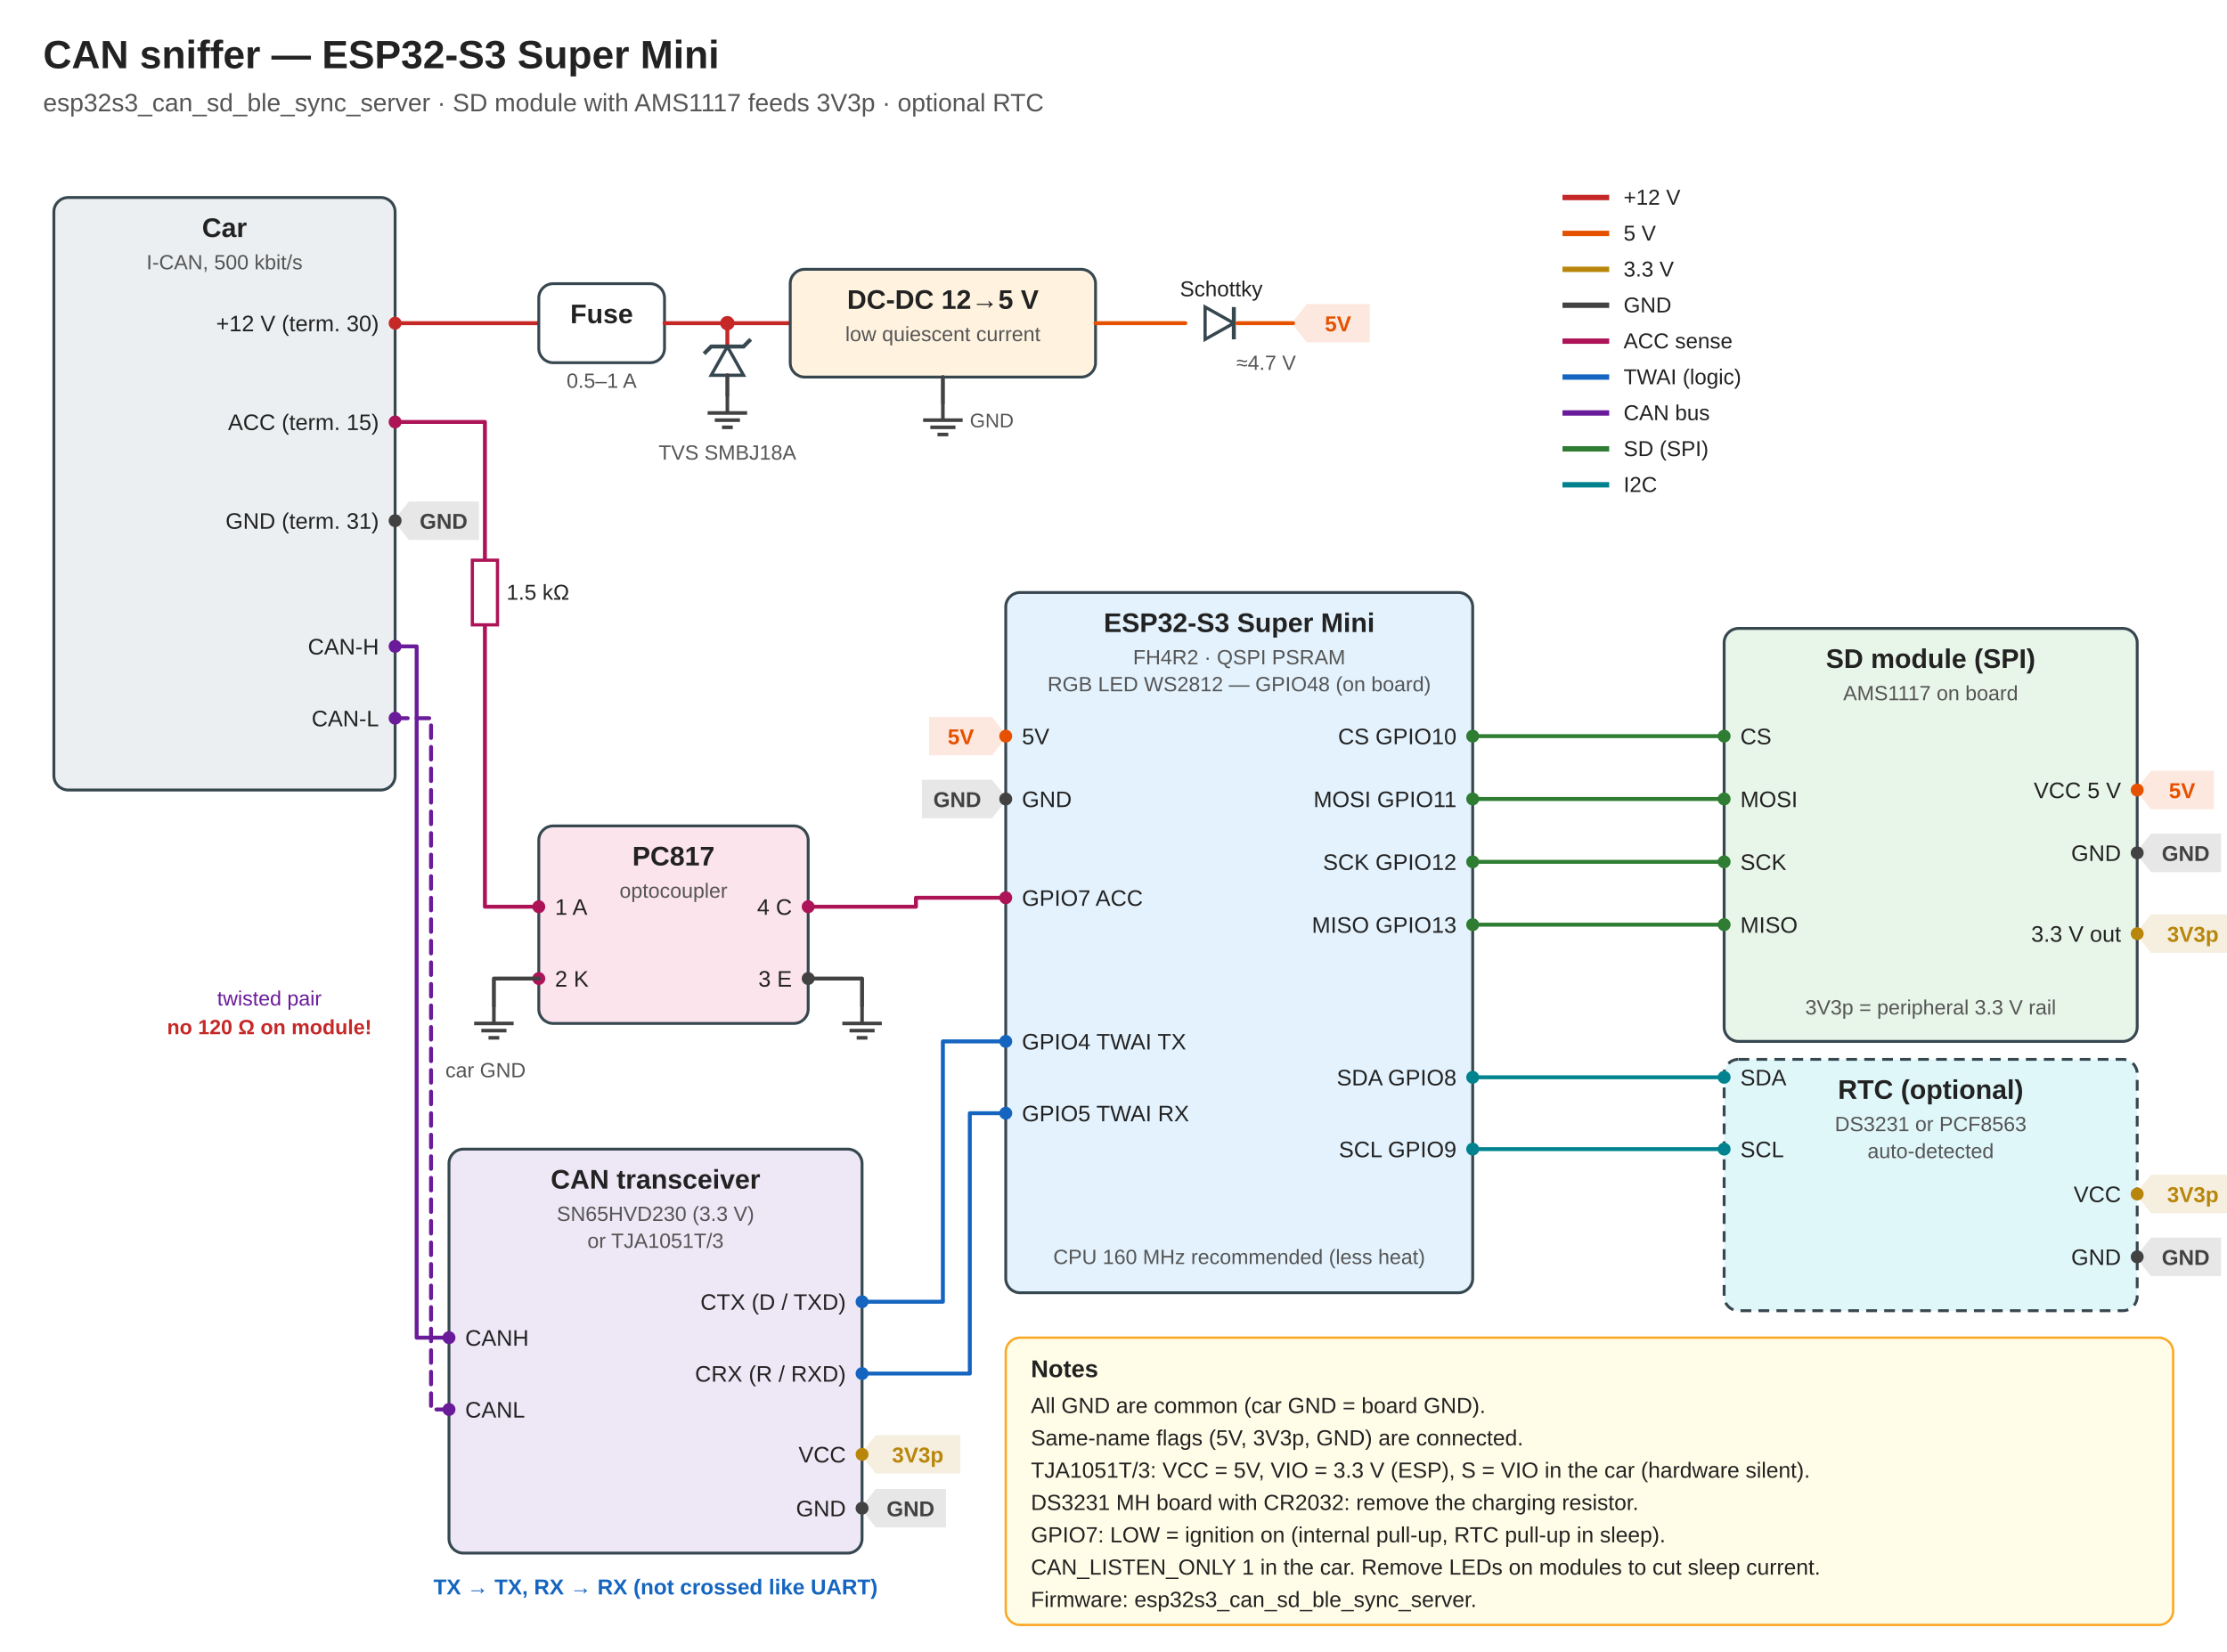
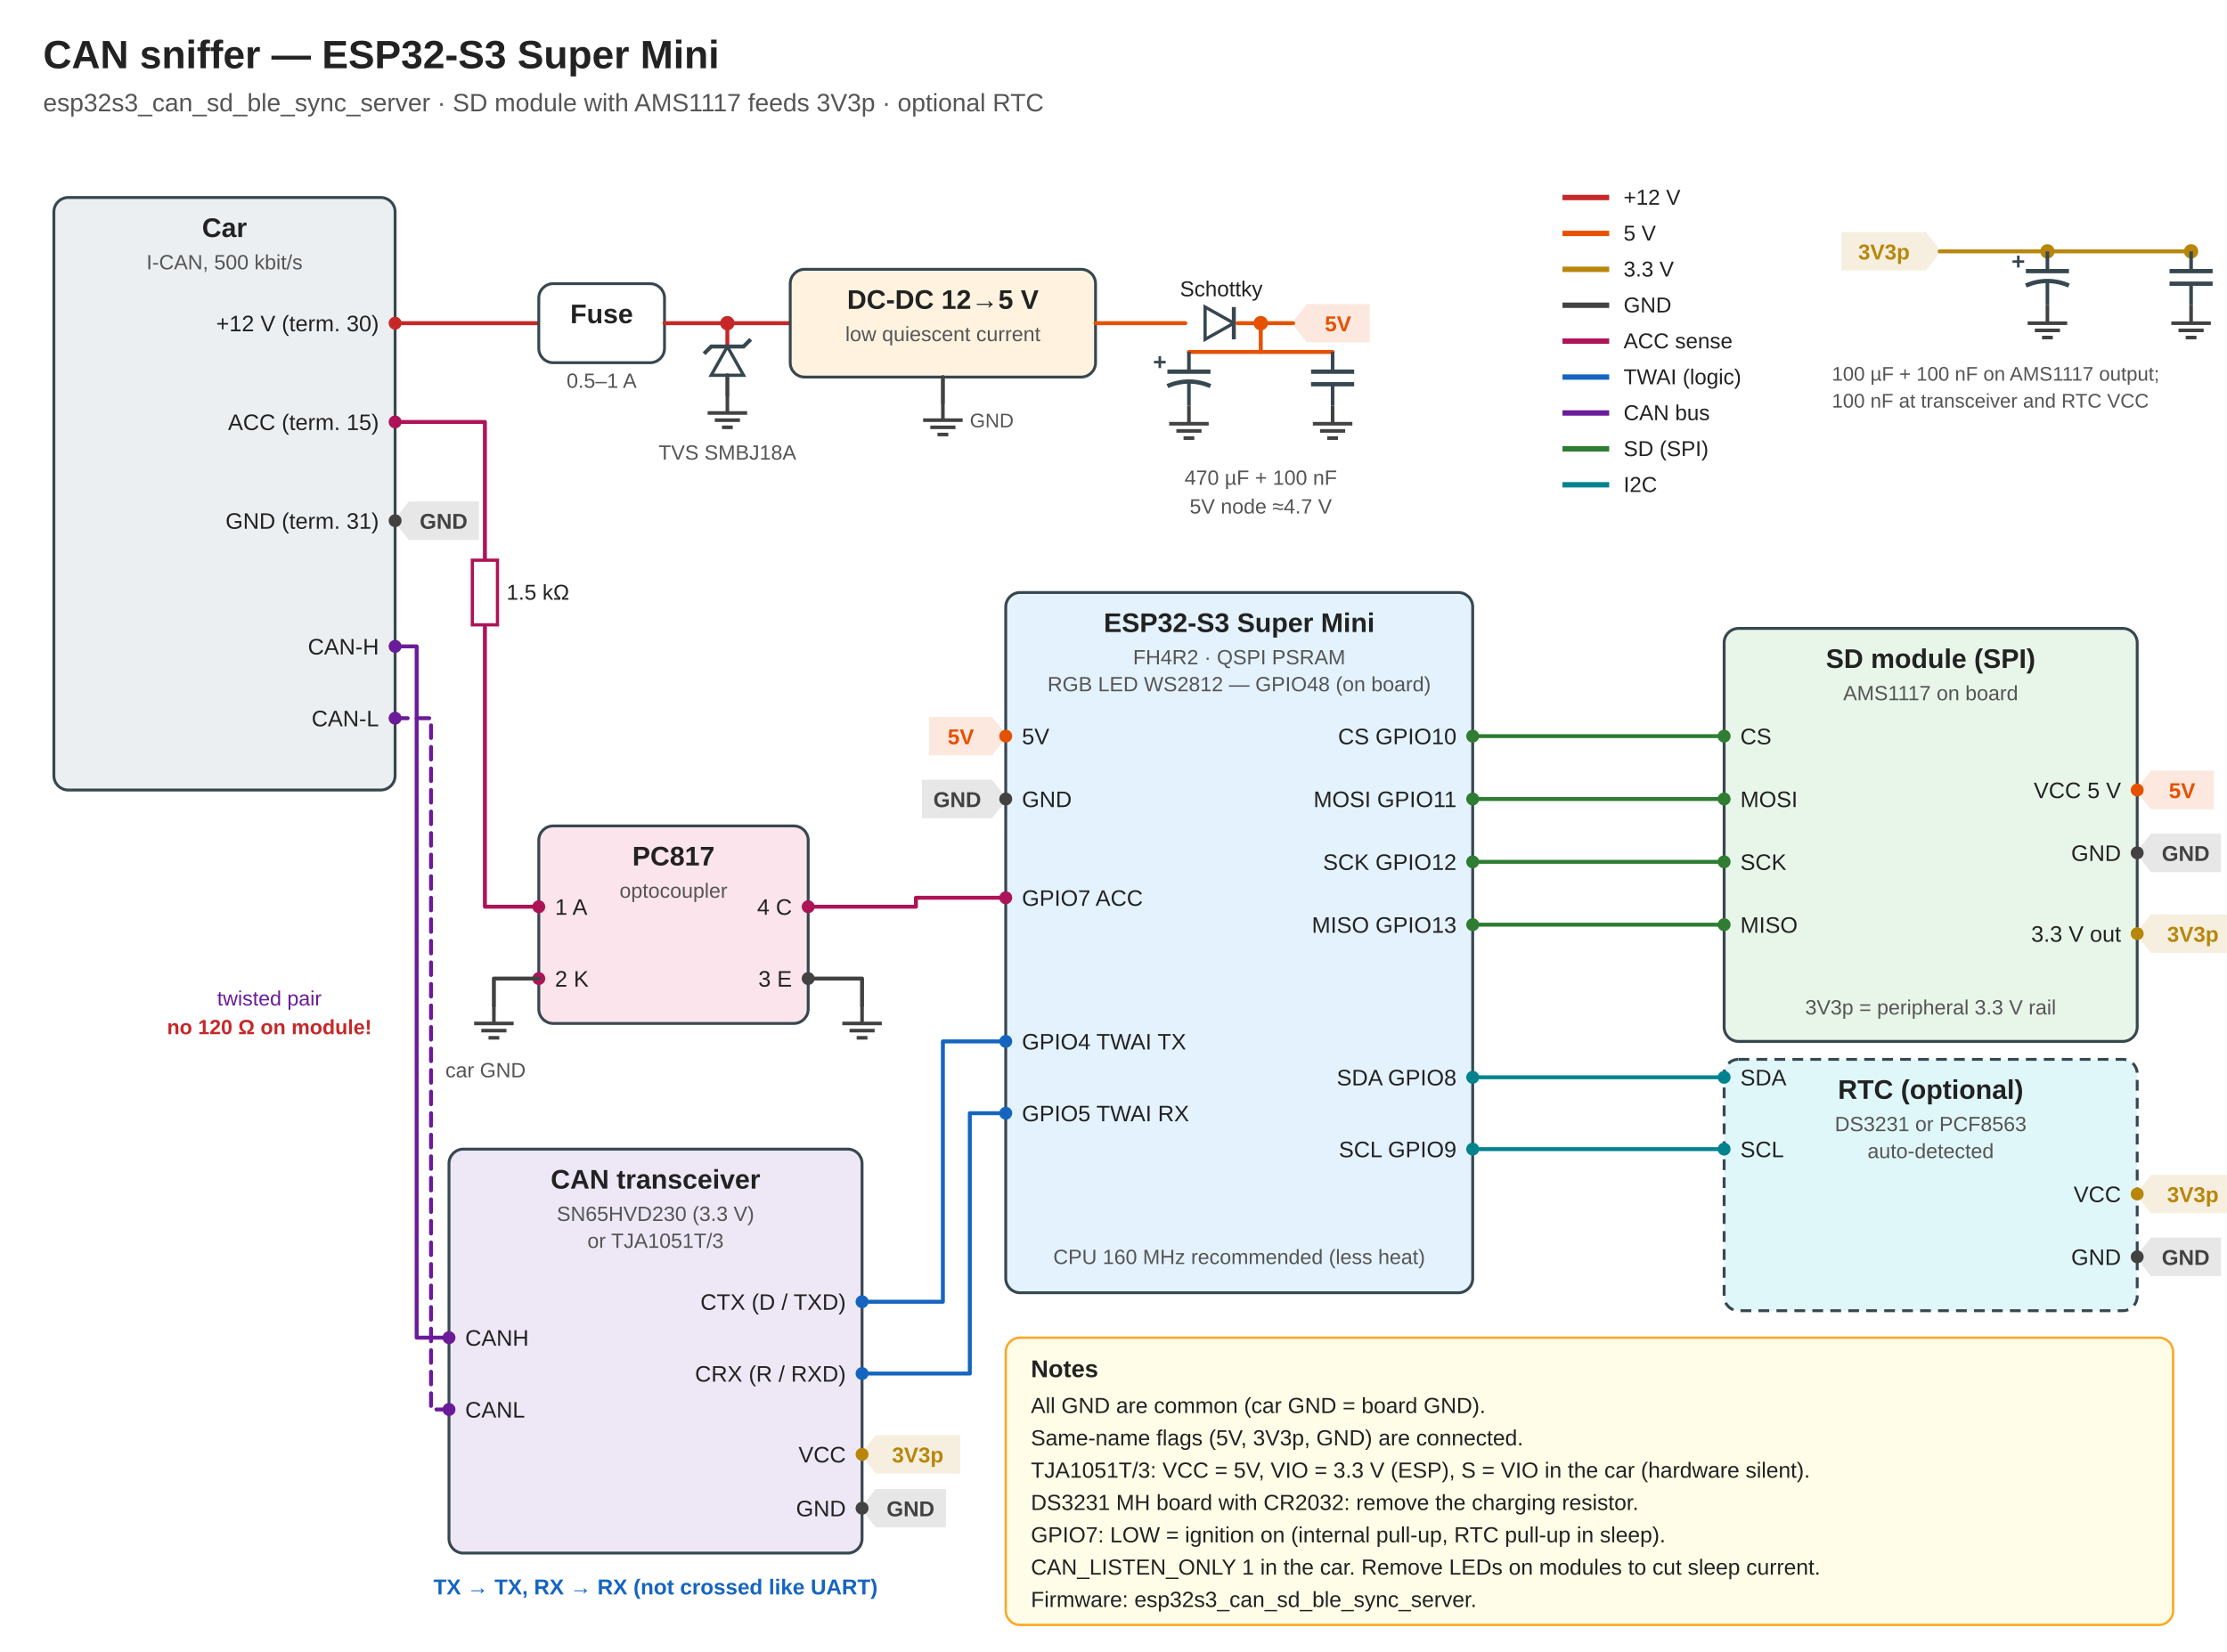
<svg xmlns="http://www.w3.org/2000/svg" width="1240" height="920" viewBox="0 0 1240 920">
  <rect x="0" y="0" width="1240" height="920" fill="#ffffff" />
  <text x="24" y="38" font-family="Segoe UI, Arial, sans-serif" font-size="22" fill="#222" text-anchor="start" font-weight="bold">CAN sniffer — ESP32-S3 Super Mini</text>
  <text x="24" y="62" font-family="Segoe UI, Arial, sans-serif" font-size="14" fill="#555" text-anchor="start" font-weight="normal">esp32s3_can_sd_ble_sync_server · SD module with AMS1117 feeds 3V3p · optional RTC</text>
  <rect x="30" y="110" width="190" height="330" rx="8" fill="#eceff1" stroke="#37474f" stroke-width="1.6" />
  <text x="125.0" y="132" font-family="Segoe UI, Arial, sans-serif" font-size="15" fill="#222" text-anchor="middle" font-weight="bold">Car</text>
  <text x="125.0" y="150" font-family="Segoe UI, Arial, sans-serif" font-size="11.5" fill="#555" text-anchor="middle" font-weight="normal">I-CAN, 500 kbit/s</text>
  <circle cx="220" cy="180" r="3.6" fill="#c62828" />
  <text x="211" y="184.5" font-family="Segoe UI, Arial, sans-serif" font-size="12.5" fill="#222" text-anchor="end" font-weight="normal">+12 V (term. 30)</text>
  <circle cx="220" cy="235" r="3.6" fill="#ad1457" />
  <text x="211" y="239.5" font-family="Segoe UI, Arial, sans-serif" font-size="12.5" fill="#222" text-anchor="end" font-weight="normal">ACC (term. 15)</text>
  <circle cx="220" cy="290" r="3.6" fill="#424242" />
  <text x="211" y="294.5" font-family="Segoe UI, Arial, sans-serif" font-size="12.5" fill="#222" text-anchor="end" font-weight="normal">GND (term. 31)</text>
  <circle cx="220" cy="360" r="3.6" fill="#6a1b9a" />
  <text x="211" y="364.5" font-family="Segoe UI, Arial, sans-serif" font-size="12.5" fill="#222" text-anchor="end" font-weight="normal">CAN-H</text>
  <circle cx="220" cy="400" r="3.6" fill="#6a1b9a" />
  <text x="211" y="404.5" font-family="Segoe UI, Arial, sans-serif" font-size="12.5" fill="#222" text-anchor="end" font-weight="normal">CAN-L</text>
  <polygon points="220,290 228,280 266,280 266,300 228,300" fill="#424242" opacity="0.13" stroke="#424242" stroke-width="1.4" />
  <text x="247.0" y="294.5" font-family="Segoe UI, Arial, sans-serif" font-size="12" fill="#424242" text-anchor="middle" font-weight="bold">GND</text>
  <polyline points="220,180 300,180" fill="none" stroke="#c62828" stroke-width="2.2" stroke-linejoin="round" stroke-linecap="round" />
  <rect x="300" y="158" width="70" height="44" rx="8" fill="#fff" stroke="#37474f" stroke-width="1.6" />
  <text x="335.0" y="180" font-family="Segoe UI, Arial, sans-serif" font-size="15" fill="#222" text-anchor="middle" font-weight="bold">Fuse</text>
  <text x="335" y="216" font-family="Segoe UI, Arial, sans-serif" font-size="11.5" fill="#555" text-anchor="middle" font-weight="normal">0.5–1 A</text>
  <polyline points="370,180 440,180" fill="none" stroke="#c62828" stroke-width="2.2" stroke-linejoin="round" stroke-linecap="round" />
  <circle cx="405" cy="180" r="4" fill="#c62828" />
  <polyline points="405,180 405,192" fill="none" stroke="#c62828" stroke-width="2.2" stroke-linejoin="round" stroke-linecap="round" />
  <polygon points="396,209 414,209 405,193" fill="#fff" stroke="#37474f" stroke-width="1.8" />
  <polyline points="392,197 396,193 414,193 418,189" fill="none" stroke="#37474f" stroke-width="2.2" />
  <polyline points="405,209 405,220" fill="none" stroke="#424242" stroke-width="2.2" stroke-linejoin="round" stroke-linecap="round" />
  <line x1="405" y1="220" x2="405" y2="230" stroke="#424242" stroke-width="2" />
  <line x1="394" y1="230" x2="416" y2="230" stroke="#424242" stroke-width="2" />
  <line x1="398" y1="234" x2="412" y2="234" stroke="#424242" stroke-width="2" />
  <line x1="402" y1="238" x2="408" y2="238" stroke="#424242" stroke-width="2" />
  <text x="405" y="256" font-family="Segoe UI, Arial, sans-serif" font-size="11.5" fill="#555" text-anchor="middle" font-weight="normal">TVS SMBJ18A</text>
  <rect x="440" y="150" width="170" height="60" rx="8" fill="#fff3e0" stroke="#37474f" stroke-width="1.6" />
  <text x="525.0" y="172" font-family="Segoe UI, Arial, sans-serif" font-size="15" fill="#222" text-anchor="middle" font-weight="bold">DC-DC 12→5 V</text>
  <text x="525.0" y="190" font-family="Segoe UI, Arial, sans-serif" font-size="11.5" fill="#555" text-anchor="middle" font-weight="normal">low quiescent current</text>
  <polyline points="525,210 525,224" fill="none" stroke="#424242" stroke-width="2.2" stroke-linejoin="round" stroke-linecap="round" />
  <line x1="525" y1="224" x2="525" y2="234" stroke="#424242" stroke-width="2" />
  <line x1="514" y1="234" x2="536" y2="234" stroke="#424242" stroke-width="2" />
  <line x1="518" y1="238" x2="532" y2="238" stroke="#424242" stroke-width="2" />
  <line x1="522" y1="242" x2="528" y2="242" stroke="#424242" stroke-width="2" />
  <text x="540" y="238" font-family="Segoe UI, Arial, sans-serif" font-size="11" fill="#555" text-anchor="start" font-weight="normal">GND</text>
  <polyline points="610,180 660,180" fill="none" stroke="#e65100" stroke-width="2.2" stroke-linejoin="round" stroke-linecap="round" />
  <polygon points="671,171 671,189 687,180" fill="#fff" stroke="#37474f" stroke-width="1.8" />
  <line x1="687" y1="171" x2="687" y2="189" stroke="#37474f" stroke-width="2.2" />
  <text x="680" y="165" font-family="Segoe UI, Arial, sans-serif" font-size="12" fill="#222" text-anchor="middle" font-weight="normal">Schottky</text>
  <polyline points="689,180 720,180" fill="none" stroke="#e65100" stroke-width="2.2" stroke-linejoin="round" stroke-linecap="round" />
-   <text x="705" y="206" font-family="Segoe UI, Arial, sans-serif" font-size="11.5" fill="#555" text-anchor="middle" font-weight="normal">≈4.7 V</text>
+   <text x="702" y="286" font-family="Segoe UI, Arial, sans-serif" font-size="11.5" fill="#555" text-anchor="middle" font-weight="normal">5V node ≈4.7 V</text>
+   <circle cx="702" cy="180" r="4" fill="#e65100" />
+   <polyline points="702,180 702,196 662,196" fill="none" stroke="#e65100" stroke-width="2.2" stroke-linejoin="round" stroke-linecap="round" />
+   <polyline points="702,196 742,196" fill="none" stroke="#e65100" stroke-width="2.2" stroke-linejoin="round" stroke-linecap="round" />
+   <line x1="662" y1="196" x2="662" y2="207" stroke="#37474f" stroke-width="2" />
+   <line x1="650" y1="207" x2="674" y2="207" stroke="#37474f" stroke-width="2.4" />
+   <path d="M 650 215 Q 662 210 674 215" fill="none" stroke="#37474f" stroke-width="2.4" />
+   <line x1="662" y1="213" x2="662" y2="226" stroke="#37474f" stroke-width="2" />
+   <text x="680" y="216" font-family="Segoe UI, Arial, sans-serif" font-size="12" fill="#222" text-anchor="start" font-weight="normal" />
+   <text x="642" y="206" font-family="Segoe UI, Arial, sans-serif" font-size="13" fill="#37474f" text-anchor="start" font-weight="bold">+</text>
+   <line x1="742" y1="196" x2="742" y2="207" stroke="#37474f" stroke-width="2" />
+   <line x1="730" y1="207" x2="754" y2="207" stroke="#37474f" stroke-width="2.4" />
+   <line x1="730" y1="214" x2="754" y2="214" stroke="#37474f" stroke-width="2.4" />
+   <line x1="742" y1="214" x2="742" y2="226" stroke="#37474f" stroke-width="2" />
+   <line x1="662" y1="226" x2="662" y2="236" stroke="#424242" stroke-width="2" />
+   <line x1="651" y1="236" x2="673" y2="236" stroke="#424242" stroke-width="2" />
+   <line x1="655" y1="240" x2="669" y2="240" stroke="#424242" stroke-width="2" />
+   <line x1="659" y1="244" x2="665" y2="244" stroke="#424242" stroke-width="2" />
+   <line x1="742" y1="226" x2="742" y2="236" stroke="#424242" stroke-width="2" />
+   <line x1="731" y1="236" x2="753" y2="236" stroke="#424242" stroke-width="2" />
+   <line x1="735" y1="240" x2="749" y2="240" stroke="#424242" stroke-width="2" />
+   <line x1="739" y1="244" x2="745" y2="244" stroke="#424242" stroke-width="2" />
+   <text x="702" y="270" font-family="Segoe UI, Arial, sans-serif" font-size="11.5" fill="#555" text-anchor="middle" font-weight="normal">470 µF + 100 nF</text>
  <polygon points="720,180 728,170 762,170 762,190 728,190" fill="#e65100" opacity="0.13" stroke="#e65100" stroke-width="1.4" />
  <text x="745.0" y="184.5" font-family="Segoe UI, Arial, sans-serif" font-size="12" fill="#e65100" text-anchor="middle" font-weight="bold">5V</text>
  <rect x="560" y="330" width="260" height="390" rx="8" fill="#e3f2fd" stroke="#37474f" stroke-width="1.6" />
  <text x="690.0" y="352" font-family="Segoe UI, Arial, sans-serif" font-size="15" fill="#222" text-anchor="middle" font-weight="bold">ESP32-S3 Super Mini</text>
  <text x="690.0" y="370" font-family="Segoe UI, Arial, sans-serif" font-size="11.5" fill="#555" text-anchor="middle" font-weight="normal">FH4R2 · QSPI PSRAM</text>
  <text x="690.0" y="385" font-family="Segoe UI, Arial, sans-serif" font-size="11.5" fill="#555" text-anchor="middle" font-weight="normal">RGB LED WS2812 — GPIO48 (on board)</text>
  <circle cx="560" cy="410" r="3.6" fill="#e65100" />
  <text x="569" y="414.5" font-family="Segoe UI, Arial, sans-serif" font-size="12.5" fill="#222" text-anchor="start" font-weight="normal">5V</text>
  <polygon points="560,410 552,400 518,400 518,420 552,420" fill="#e65100" opacity="0.13" stroke="#e65100" stroke-width="1.4" />
  <text x="535.0" y="414.5" font-family="Segoe UI, Arial, sans-serif" font-size="12" fill="#e65100" text-anchor="middle" font-weight="bold">5V</text>
  <circle cx="560" cy="445" r="3.6" fill="#424242" />
  <text x="569" y="449.5" font-family="Segoe UI, Arial, sans-serif" font-size="12.5" fill="#222" text-anchor="start" font-weight="normal">GND</text>
  <polygon points="560,445 552,435 514,435 514,455 552,455" fill="#424242" opacity="0.13" stroke="#424242" stroke-width="1.4" />
  <text x="533.0" y="449.5" font-family="Segoe UI, Arial, sans-serif" font-size="12" fill="#424242" text-anchor="middle" font-weight="bold">GND</text>
  <circle cx="560" cy="500" r="3.6" fill="#ad1457" />
  <text x="569" y="504.5" font-family="Segoe UI, Arial, sans-serif" font-size="12.5" fill="#222" text-anchor="start" font-weight="normal">GPIO7  ACC</text>
  <circle cx="560" cy="580" r="3.6" fill="#1565c0" />
  <text x="569" y="584.5" font-family="Segoe UI, Arial, sans-serif" font-size="12.5" fill="#222" text-anchor="start" font-weight="normal">GPIO4  TWAI TX</text>
  <circle cx="560" cy="620" r="3.6" fill="#1565c0" />
  <text x="569" y="624.5" font-family="Segoe UI, Arial, sans-serif" font-size="12.5" fill="#222" text-anchor="start" font-weight="normal">GPIO5  TWAI RX</text>
  <circle cx="820" cy="410" r="3.6" fill="#2e7d32" />
  <text x="811" y="414.5" font-family="Segoe UI, Arial, sans-serif" font-size="12.5" fill="#222" text-anchor="end" font-weight="normal">CS  GPIO10</text>
  <circle cx="820" cy="445" r="3.6" fill="#2e7d32" />
  <text x="811" y="449.5" font-family="Segoe UI, Arial, sans-serif" font-size="12.5" fill="#222" text-anchor="end" font-weight="normal">MOSI  GPIO11</text>
  <circle cx="820" cy="480" r="3.6" fill="#2e7d32" />
  <text x="811" y="484.5" font-family="Segoe UI, Arial, sans-serif" font-size="12.5" fill="#222" text-anchor="end" font-weight="normal">SCK  GPIO12</text>
  <circle cx="820" cy="515" r="3.6" fill="#2e7d32" />
  <text x="811" y="519.5" font-family="Segoe UI, Arial, sans-serif" font-size="12.5" fill="#222" text-anchor="end" font-weight="normal">MISO  GPIO13</text>
  <circle cx="820" cy="600" r="3.6" fill="#00838f" />
  <text x="811" y="604.5" font-family="Segoe UI, Arial, sans-serif" font-size="12.5" fill="#222" text-anchor="end" font-weight="normal">SDA  GPIO8</text>
  <circle cx="820" cy="640" r="3.6" fill="#00838f" />
  <text x="811" y="644.5" font-family="Segoe UI, Arial, sans-serif" font-size="12.5" fill="#222" text-anchor="end" font-weight="normal">SCL  GPIO9</text>
  <text x="690.0" y="704" font-family="Segoe UI, Arial, sans-serif" font-size="11.5" fill="#555" text-anchor="middle" font-weight="normal">CPU 160 MHz recommended (less heat)</text>
  <rect x="300" y="460" width="150" height="110" rx="8" fill="#fce4ec" stroke="#37474f" stroke-width="1.6" />
  <text x="375.0" y="482" font-family="Segoe UI, Arial, sans-serif" font-size="15" fill="#222" text-anchor="middle" font-weight="bold">PC817</text>
  <text x="375.0" y="500" font-family="Segoe UI, Arial, sans-serif" font-size="11.5" fill="#555" text-anchor="middle" font-weight="normal">optocoupler</text>
  <circle cx="300" cy="505" r="3.6" fill="#ad1457" />
  <text x="309" y="509.5" font-family="Segoe UI, Arial, sans-serif" font-size="12.5" fill="#222" text-anchor="start" font-weight="normal">1 A</text>
  <circle cx="300" cy="545" r="3.6" fill="#ad1457" />
  <text x="309" y="549.5" font-family="Segoe UI, Arial, sans-serif" font-size="12.5" fill="#222" text-anchor="start" font-weight="normal">2 K</text>
  <circle cx="450" cy="505" r="3.6" fill="#ad1457" />
  <text x="441" y="509.5" font-family="Segoe UI, Arial, sans-serif" font-size="12.5" fill="#222" text-anchor="end" font-weight="normal">4 C</text>
  <circle cx="450" cy="545" r="3.6" fill="#424242" />
  <text x="441" y="549.5" font-family="Segoe UI, Arial, sans-serif" font-size="12.5" fill="#222" text-anchor="end" font-weight="normal">3 E</text>
  <polyline points="220,235 270,235 270,505 300,505" fill="none" stroke="#ad1457" stroke-width="2.2" stroke-linejoin="round" stroke-linecap="round" />
  <rect x="263" y="312" width="14" height="36" fill="#fff" stroke="#ad1457" stroke-width="1.8" />
  <text x="282" y="334" font-family="Segoe UI, Arial, sans-serif" font-size="12" fill="#222" text-anchor="start" font-weight="normal">1.5 kΩ</text>
  <polyline points="300,545 275,545 275,560" fill="none" stroke="#424242" stroke-width="2.2" stroke-linejoin="round" stroke-linecap="round" />
  <line x1="275" y1="560" x2="275" y2="570" stroke="#424242" stroke-width="2" />
  <line x1="264" y1="570" x2="286" y2="570" stroke="#424242" stroke-width="2" />
  <line x1="268" y1="574" x2="282" y2="574" stroke="#424242" stroke-width="2" />
  <line x1="272" y1="578" x2="278" y2="578" stroke="#424242" stroke-width="2" />
  <text x="248" y="600" font-family="Segoe UI, Arial, sans-serif" font-size="11.5" fill="#555" text-anchor="start" font-weight="normal">car GND</text>
  <polyline points="450,505 510,505 510,500 560,500" fill="none" stroke="#ad1457" stroke-width="2.2" stroke-linejoin="round" stroke-linecap="round" />
  <polyline points="450,545 480,545 480,560" fill="none" stroke="#424242" stroke-width="2.2" stroke-linejoin="round" stroke-linecap="round" />
  <line x1="480" y1="560" x2="480" y2="570" stroke="#424242" stroke-width="2" />
  <line x1="469" y1="570" x2="491" y2="570" stroke="#424242" stroke-width="2" />
  <line x1="473" y1="574" x2="487" y2="574" stroke="#424242" stroke-width="2" />
  <line x1="477" y1="578" x2="483" y2="578" stroke="#424242" stroke-width="2" />
  <rect x="250" y="640" width="230" height="225" rx="8" fill="#ede7f6" stroke="#37474f" stroke-width="1.6" />
  <text x="365.0" y="662" font-family="Segoe UI, Arial, sans-serif" font-size="15" fill="#222" text-anchor="middle" font-weight="bold">CAN transceiver</text>
  <text x="365.0" y="680" font-family="Segoe UI, Arial, sans-serif" font-size="11.5" fill="#555" text-anchor="middle" font-weight="normal">SN65HVD230 (3.3 V)</text>
  <text x="365.0" y="695" font-family="Segoe UI, Arial, sans-serif" font-size="11.5" fill="#555" text-anchor="middle" font-weight="normal">or TJA1051T/3</text>
  <circle cx="250" cy="745" r="3.6" fill="#6a1b9a" />
  <text x="259" y="749.5" font-family="Segoe UI, Arial, sans-serif" font-size="12.5" fill="#222" text-anchor="start" font-weight="normal">CANH</text>
  <circle cx="250" cy="785" r="3.6" fill="#6a1b9a" />
  <text x="259" y="789.5" font-family="Segoe UI, Arial, sans-serif" font-size="12.5" fill="#222" text-anchor="start" font-weight="normal">CANL</text>
  <circle cx="480" cy="725" r="3.6" fill="#1565c0" />
  <text x="471" y="729.5" font-family="Segoe UI, Arial, sans-serif" font-size="12.5" fill="#222" text-anchor="end" font-weight="normal">CTX (D / TXD)</text>
  <circle cx="480" cy="765" r="3.6" fill="#1565c0" />
  <text x="471" y="769.5" font-family="Segoe UI, Arial, sans-serif" font-size="12.5" fill="#222" text-anchor="end" font-weight="normal">CRX (R / RXD)</text>
  <circle cx="480" cy="810" r="3.6" fill="#b8860b" />
  <text x="471" y="814.5" font-family="Segoe UI, Arial, sans-serif" font-size="12.5" fill="#222" text-anchor="end" font-weight="normal">VCC</text>
  <circle cx="480" cy="840" r="3.6" fill="#424242" />
  <text x="471" y="844.5" font-family="Segoe UI, Arial, sans-serif" font-size="12.5" fill="#222" text-anchor="end" font-weight="normal">GND</text>
  <polygon points="480,810 488,800 534,800 534,820 488,820" fill="#b8860b" opacity="0.13" stroke="#b8860b" stroke-width="1.4" />
  <text x="511.0" y="814.5" font-family="Segoe UI, Arial, sans-serif" font-size="12" fill="#b8860b" text-anchor="middle" font-weight="bold">3V3p</text>
  <polygon points="480,840 488,830 526,830 526,850 488,850" fill="#424242" opacity="0.13" stroke="#424242" stroke-width="1.4" />
  <text x="507.0" y="844.5" font-family="Segoe UI, Arial, sans-serif" font-size="12" fill="#424242" text-anchor="middle" font-weight="bold">GND</text>
  <polyline points="220,360 232,360 232,745 250,745" fill="none" stroke="#6a1b9a" stroke-width="2.2" stroke-linejoin="round" stroke-linecap="round" />
  <polyline points="220,400 240,400 240,785 250,785" fill="none" stroke="#6a1b9a" stroke-width="2.2" stroke-linejoin="round" stroke-linecap="round" stroke-dasharray="7,5" />
  <text x="150" y="560" font-family="Segoe UI, Arial, sans-serif" font-size="11.5" fill="#6a1b9a" text-anchor="middle" font-weight="normal">twisted pair</text>
  <text x="150" y="576" font-family="Segoe UI, Arial, sans-serif" font-size="11.5" fill="#c62828" text-anchor="middle" font-weight="bold">no 120 Ω on module!</text>
  <polyline points="560,580 525,580 525,725 480,725" fill="none" stroke="#1565c0" stroke-width="2.2" stroke-linejoin="round" stroke-linecap="round" />
  <polyline points="560,620 540,620 540,765 480,765" fill="none" stroke="#1565c0" stroke-width="2.2" stroke-linejoin="round" stroke-linecap="round" />
  <text x="365" y="888" font-family="Segoe UI, Arial, sans-serif" font-size="12" fill="#1565c0" text-anchor="middle" font-weight="bold">TX → TX, RX → RX (not crossed like UART)</text>
  <rect x="960" y="350" width="230" height="230" rx="8" fill="#e8f5e9" stroke="#37474f" stroke-width="1.6" />
  <text x="1075.0" y="372" font-family="Segoe UI, Arial, sans-serif" font-size="15" fill="#222" text-anchor="middle" font-weight="bold">SD module (SPI)</text>
  <text x="1075.0" y="390" font-family="Segoe UI, Arial, sans-serif" font-size="11.5" fill="#555" text-anchor="middle" font-weight="normal">AMS1117 on board</text>
  <circle cx="960" cy="410" r="3.6" fill="#2e7d32" />
  <text x="969" y="414.5" font-family="Segoe UI, Arial, sans-serif" font-size="12.5" fill="#222" text-anchor="start" font-weight="normal">CS</text>
  <polyline points="820,410 960,410" fill="none" stroke="#2e7d32" stroke-width="2.2" stroke-linejoin="round" stroke-linecap="round" />
  <circle cx="960" cy="445" r="3.6" fill="#2e7d32" />
  <text x="969" y="449.5" font-family="Segoe UI, Arial, sans-serif" font-size="12.5" fill="#222" text-anchor="start" font-weight="normal">MOSI</text>
  <polyline points="820,445 960,445" fill="none" stroke="#2e7d32" stroke-width="2.2" stroke-linejoin="round" stroke-linecap="round" />
  <circle cx="960" cy="480" r="3.6" fill="#2e7d32" />
  <text x="969" y="484.5" font-family="Segoe UI, Arial, sans-serif" font-size="12.5" fill="#222" text-anchor="start" font-weight="normal">SCK</text>
  <polyline points="820,480 960,480" fill="none" stroke="#2e7d32" stroke-width="2.2" stroke-linejoin="round" stroke-linecap="round" />
  <circle cx="960" cy="515" r="3.6" fill="#2e7d32" />
  <text x="969" y="519.5" font-family="Segoe UI, Arial, sans-serif" font-size="12.5" fill="#222" text-anchor="start" font-weight="normal">MISO</text>
  <polyline points="820,515 960,515" fill="none" stroke="#2e7d32" stroke-width="2.2" stroke-linejoin="round" stroke-linecap="round" />
  <circle cx="1190" cy="440" r="3.6" fill="#e65100" />
  <text x="1181" y="444.5" font-family="Segoe UI, Arial, sans-serif" font-size="12.5" fill="#222" text-anchor="end" font-weight="normal">VCC 5 V</text>
  <polygon points="1190,440 1198,430 1232,430 1232,450 1198,450" fill="#e65100" opacity="0.13" stroke="#e65100" stroke-width="1.4" />
  <text x="1215.0" y="444.5" font-family="Segoe UI, Arial, sans-serif" font-size="12" fill="#e65100" text-anchor="middle" font-weight="bold">5V</text>
  <circle cx="1190" cy="475" r="3.6" fill="#424242" />
  <text x="1181" y="479.5" font-family="Segoe UI, Arial, sans-serif" font-size="12.5" fill="#222" text-anchor="end" font-weight="normal">GND</text>
  <polygon points="1190,475 1198,465 1236,465 1236,485 1198,485" fill="#424242" opacity="0.13" stroke="#424242" stroke-width="1.4" />
  <text x="1217.0" y="479.5" font-family="Segoe UI, Arial, sans-serif" font-size="12" fill="#424242" text-anchor="middle" font-weight="bold">GND</text>
  <circle cx="1190" cy="520" r="3.6" fill="#b8860b" />
  <text x="1181" y="524.5" font-family="Segoe UI, Arial, sans-serif" font-size="12.5" fill="#222" text-anchor="end" font-weight="normal">3.3 V out</text>
  <polygon points="1190,520 1198,510 1244,510 1244,530 1198,530" fill="#b8860b" opacity="0.13" stroke="#b8860b" stroke-width="1.4" />
  <text x="1221.0" y="524.5" font-family="Segoe UI, Arial, sans-serif" font-size="12" fill="#b8860b" text-anchor="middle" font-weight="bold">3V3p</text>
  <text x="1075" y="565" font-family="Segoe UI, Arial, sans-serif" font-size="11.5" fill="#555" text-anchor="middle" font-weight="normal">3V3p = peripheral 3.3 V rail</text>
  <rect x="960" y="590" width="230" height="140" rx="8" fill="#e0f7fa" stroke="#37474f" stroke-width="1.6" stroke-dasharray="6,4" />
  <text x="1075.0" y="612" font-family="Segoe UI, Arial, sans-serif" font-size="15" fill="#222" text-anchor="middle" font-weight="bold">RTC (optional)</text>
  <text x="1075.0" y="630" font-family="Segoe UI, Arial, sans-serif" font-size="11.5" fill="#555" text-anchor="middle" font-weight="normal">DS3231 or PCF8563</text>
  <text x="1075.0" y="645" font-family="Segoe UI, Arial, sans-serif" font-size="11.5" fill="#555" text-anchor="middle" font-weight="normal">auto-detected</text>
  <circle cx="960" cy="600" r="3.6" fill="#00838f" />
  <text x="969" y="604.5" font-family="Segoe UI, Arial, sans-serif" font-size="12.5" fill="#222" text-anchor="start" font-weight="normal">SDA</text>
  <polyline points="820,600 960,600" fill="none" stroke="#00838f" stroke-width="2.2" stroke-linejoin="round" stroke-linecap="round" />
  <circle cx="960" cy="640" r="3.6" fill="#00838f" />
  <text x="969" y="644.5" font-family="Segoe UI, Arial, sans-serif" font-size="12.5" fill="#222" text-anchor="start" font-weight="normal">SCL</text>
  <polyline points="820,640 960,640" fill="none" stroke="#00838f" stroke-width="2.2" stroke-linejoin="round" stroke-linecap="round" />
  <circle cx="1190" cy="665" r="3.6" fill="#b8860b" />
  <text x="1181" y="669.5" font-family="Segoe UI, Arial, sans-serif" font-size="12.5" fill="#222" text-anchor="end" font-weight="normal">VCC</text>
  <polygon points="1190,665 1198,655 1244,655 1244,675 1198,675" fill="#b8860b" opacity="0.13" stroke="#b8860b" stroke-width="1.4" />
  <text x="1221.0" y="669.5" font-family="Segoe UI, Arial, sans-serif" font-size="12" fill="#b8860b" text-anchor="middle" font-weight="bold">3V3p</text>
  <circle cx="1190" cy="700" r="3.6" fill="#424242" />
  <text x="1181" y="704.5" font-family="Segoe UI, Arial, sans-serif" font-size="12.5" fill="#222" text-anchor="end" font-weight="normal">GND</text>
  <polygon points="1190,700 1198,690 1236,690 1236,710 1198,710" fill="#424242" opacity="0.13" stroke="#424242" stroke-width="1.4" />
  <text x="1217.0" y="704.5" font-family="Segoe UI, Arial, sans-serif" font-size="12" fill="#424242" text-anchor="middle" font-weight="bold">GND</text>
+   <polygon points="1080,140 1072,130 1026,130 1026,150 1072,150" fill="#b8860b" opacity="0.13" stroke="#b8860b" stroke-width="1.4" />
+   <text x="1049.0" y="144.5" font-family="Segoe UI, Arial, sans-serif" font-size="12" fill="#b8860b" text-anchor="middle" font-weight="bold">3V3p</text>
+   <polyline points="1080,140 1220,140" fill="none" stroke="#b8860b" stroke-width="2.2" stroke-linejoin="round" stroke-linecap="round" />
+   <circle cx="1140" cy="140" r="4" fill="#b8860b" />
+   <line x1="1140" y1="140" x2="1140" y2="151" stroke="#37474f" stroke-width="2" />
+   <line x1="1128" y1="151" x2="1152" y2="151" stroke="#37474f" stroke-width="2.4" />
+   <path d="M 1128 159 Q 1140 154 1152 159" fill="none" stroke="#37474f" stroke-width="2.4" />
+   <line x1="1140" y1="157" x2="1140" y2="170" stroke="#37474f" stroke-width="2" />
+   <text x="1158" y="160" font-family="Segoe UI, Arial, sans-serif" font-size="12" fill="#222" text-anchor="start" font-weight="normal" />
+   <text x="1120" y="150" font-family="Segoe UI, Arial, sans-serif" font-size="13" fill="#37474f" text-anchor="start" font-weight="bold">+</text>
+   <line x1="1140" y1="170" x2="1140" y2="180" stroke="#424242" stroke-width="2" />
+   <line x1="1129" y1="180" x2="1151" y2="180" stroke="#424242" stroke-width="2" />
+   <line x1="1133" y1="184" x2="1147" y2="184" stroke="#424242" stroke-width="2" />
+   <line x1="1137" y1="188" x2="1143" y2="188" stroke="#424242" stroke-width="2" />
+   <circle cx="1220" cy="140" r="4" fill="#b8860b" />
+   <line x1="1220" y1="140" x2="1220" y2="151" stroke="#37474f" stroke-width="2" />
+   <line x1="1208" y1="151" x2="1232" y2="151" stroke="#37474f" stroke-width="2.4" />
+   <line x1="1208" y1="158" x2="1232" y2="158" stroke="#37474f" stroke-width="2.4" />
+   <line x1="1220" y1="158" x2="1220" y2="170" stroke="#37474f" stroke-width="2" />
+   <line x1="1220" y1="170" x2="1220" y2="180" stroke="#424242" stroke-width="2" />
+   <line x1="1209" y1="180" x2="1231" y2="180" stroke="#424242" stroke-width="2" />
+   <line x1="1213" y1="184" x2="1227" y2="184" stroke="#424242" stroke-width="2" />
+   <line x1="1217" y1="188" x2="1223" y2="188" stroke="#424242" stroke-width="2" />
+   <text x="1020" y="212" font-family="Segoe UI, Arial, sans-serif" font-size="11" fill="#555" text-anchor="start" font-weight="normal">100 µF + 100 nF on AMS1117 output;</text>
+   <text x="1020" y="227" font-family="Segoe UI, Arial, sans-serif" font-size="11" fill="#555" text-anchor="start" font-weight="normal">100 nF at transceiver and RTC VCC</text>
  <line x1="870" y1="110" x2="896" y2="110" stroke="#c62828" stroke-width="3" />
  <text x="904" y="114" font-family="Segoe UI, Arial, sans-serif" font-size="12" fill="#222" text-anchor="start" font-weight="normal">+12 V</text>
  <line x1="870" y1="130" x2="896" y2="130" stroke="#e65100" stroke-width="3" />
  <text x="904" y="134" font-family="Segoe UI, Arial, sans-serif" font-size="12" fill="#222" text-anchor="start" font-weight="normal">5 V</text>
  <line x1="870" y1="150" x2="896" y2="150" stroke="#b8860b" stroke-width="3" />
  <text x="904" y="154" font-family="Segoe UI, Arial, sans-serif" font-size="12" fill="#222" text-anchor="start" font-weight="normal">3.3 V</text>
  <line x1="870" y1="170" x2="896" y2="170" stroke="#424242" stroke-width="3" />
  <text x="904" y="174" font-family="Segoe UI, Arial, sans-serif" font-size="12" fill="#222" text-anchor="start" font-weight="normal">GND</text>
  <line x1="870" y1="190" x2="896" y2="190" stroke="#ad1457" stroke-width="3" />
  <text x="904" y="194" font-family="Segoe UI, Arial, sans-serif" font-size="12" fill="#222" text-anchor="start" font-weight="normal">ACC sense</text>
  <line x1="870" y1="210" x2="896" y2="210" stroke="#1565c0" stroke-width="3" />
  <text x="904" y="214" font-family="Segoe UI, Arial, sans-serif" font-size="12" fill="#222" text-anchor="start" font-weight="normal">TWAI (logic)</text>
  <line x1="870" y1="230" x2="896" y2="230" stroke="#6a1b9a" stroke-width="3" />
  <text x="904" y="234" font-family="Segoe UI, Arial, sans-serif" font-size="12" fill="#222" text-anchor="start" font-weight="normal">CAN bus</text>
  <line x1="870" y1="250" x2="896" y2="250" stroke="#2e7d32" stroke-width="3" />
  <text x="904" y="254" font-family="Segoe UI, Arial, sans-serif" font-size="12" fill="#222" text-anchor="start" font-weight="normal">SD (SPI)</text>
  <line x1="870" y1="270" x2="896" y2="270" stroke="#00838f" stroke-width="3" />
  <text x="904" y="274" font-family="Segoe UI, Arial, sans-serif" font-size="12" fill="#222" text-anchor="start" font-weight="normal">I2C</text>
  <rect x="560" y="745" width="650" height="160" rx="8" fill="#fffde7" stroke="#f9a825" stroke-width="1.3" />
  <text x="574" y="767" font-family="Segoe UI, Arial, sans-serif" font-size="13.5" fill="#222" text-anchor="start" font-weight="bold">Notes</text>
  <text x="574" y="787" font-family="Segoe UI, Arial, sans-serif" font-size="12.2" fill="#222" text-anchor="start" font-weight="normal">All GND are common (car GND = board GND).</text>
  <text x="574" y="805" font-family="Segoe UI, Arial, sans-serif" font-size="12.2" fill="#222" text-anchor="start" font-weight="normal">Same-name flags (5V, 3V3p, GND) are connected.</text>
  <text x="574" y="823" font-family="Segoe UI, Arial, sans-serif" font-size="12.2" fill="#222" text-anchor="start" font-weight="normal">TJA1051T/3: VCC = 5V, VIO = 3.3 V (ESP), S = VIO in the car (hardware silent).</text>
  <text x="574" y="841" font-family="Segoe UI, Arial, sans-serif" font-size="12.2" fill="#222" text-anchor="start" font-weight="normal">DS3231 MH board with CR2032: remove the charging resistor.</text>
  <text x="574" y="859" font-family="Segoe UI, Arial, sans-serif" font-size="12.2" fill="#222" text-anchor="start" font-weight="normal">GPIO7: LOW = ignition on (internal pull-up, RTC pull-up in sleep).</text>
  <text x="574" y="877" font-family="Segoe UI, Arial, sans-serif" font-size="12.2" fill="#222" text-anchor="start" font-weight="normal">CAN_LISTEN_ONLY 1 in the car. Remove LEDs on modules to cut sleep current.</text>
  <text x="574" y="895" font-family="Segoe UI, Arial, sans-serif" font-size="12.2" fill="#222" text-anchor="start" font-weight="normal">Firmware: esp32s3_can_sd_ble_sync_server.</text>
</svg>
